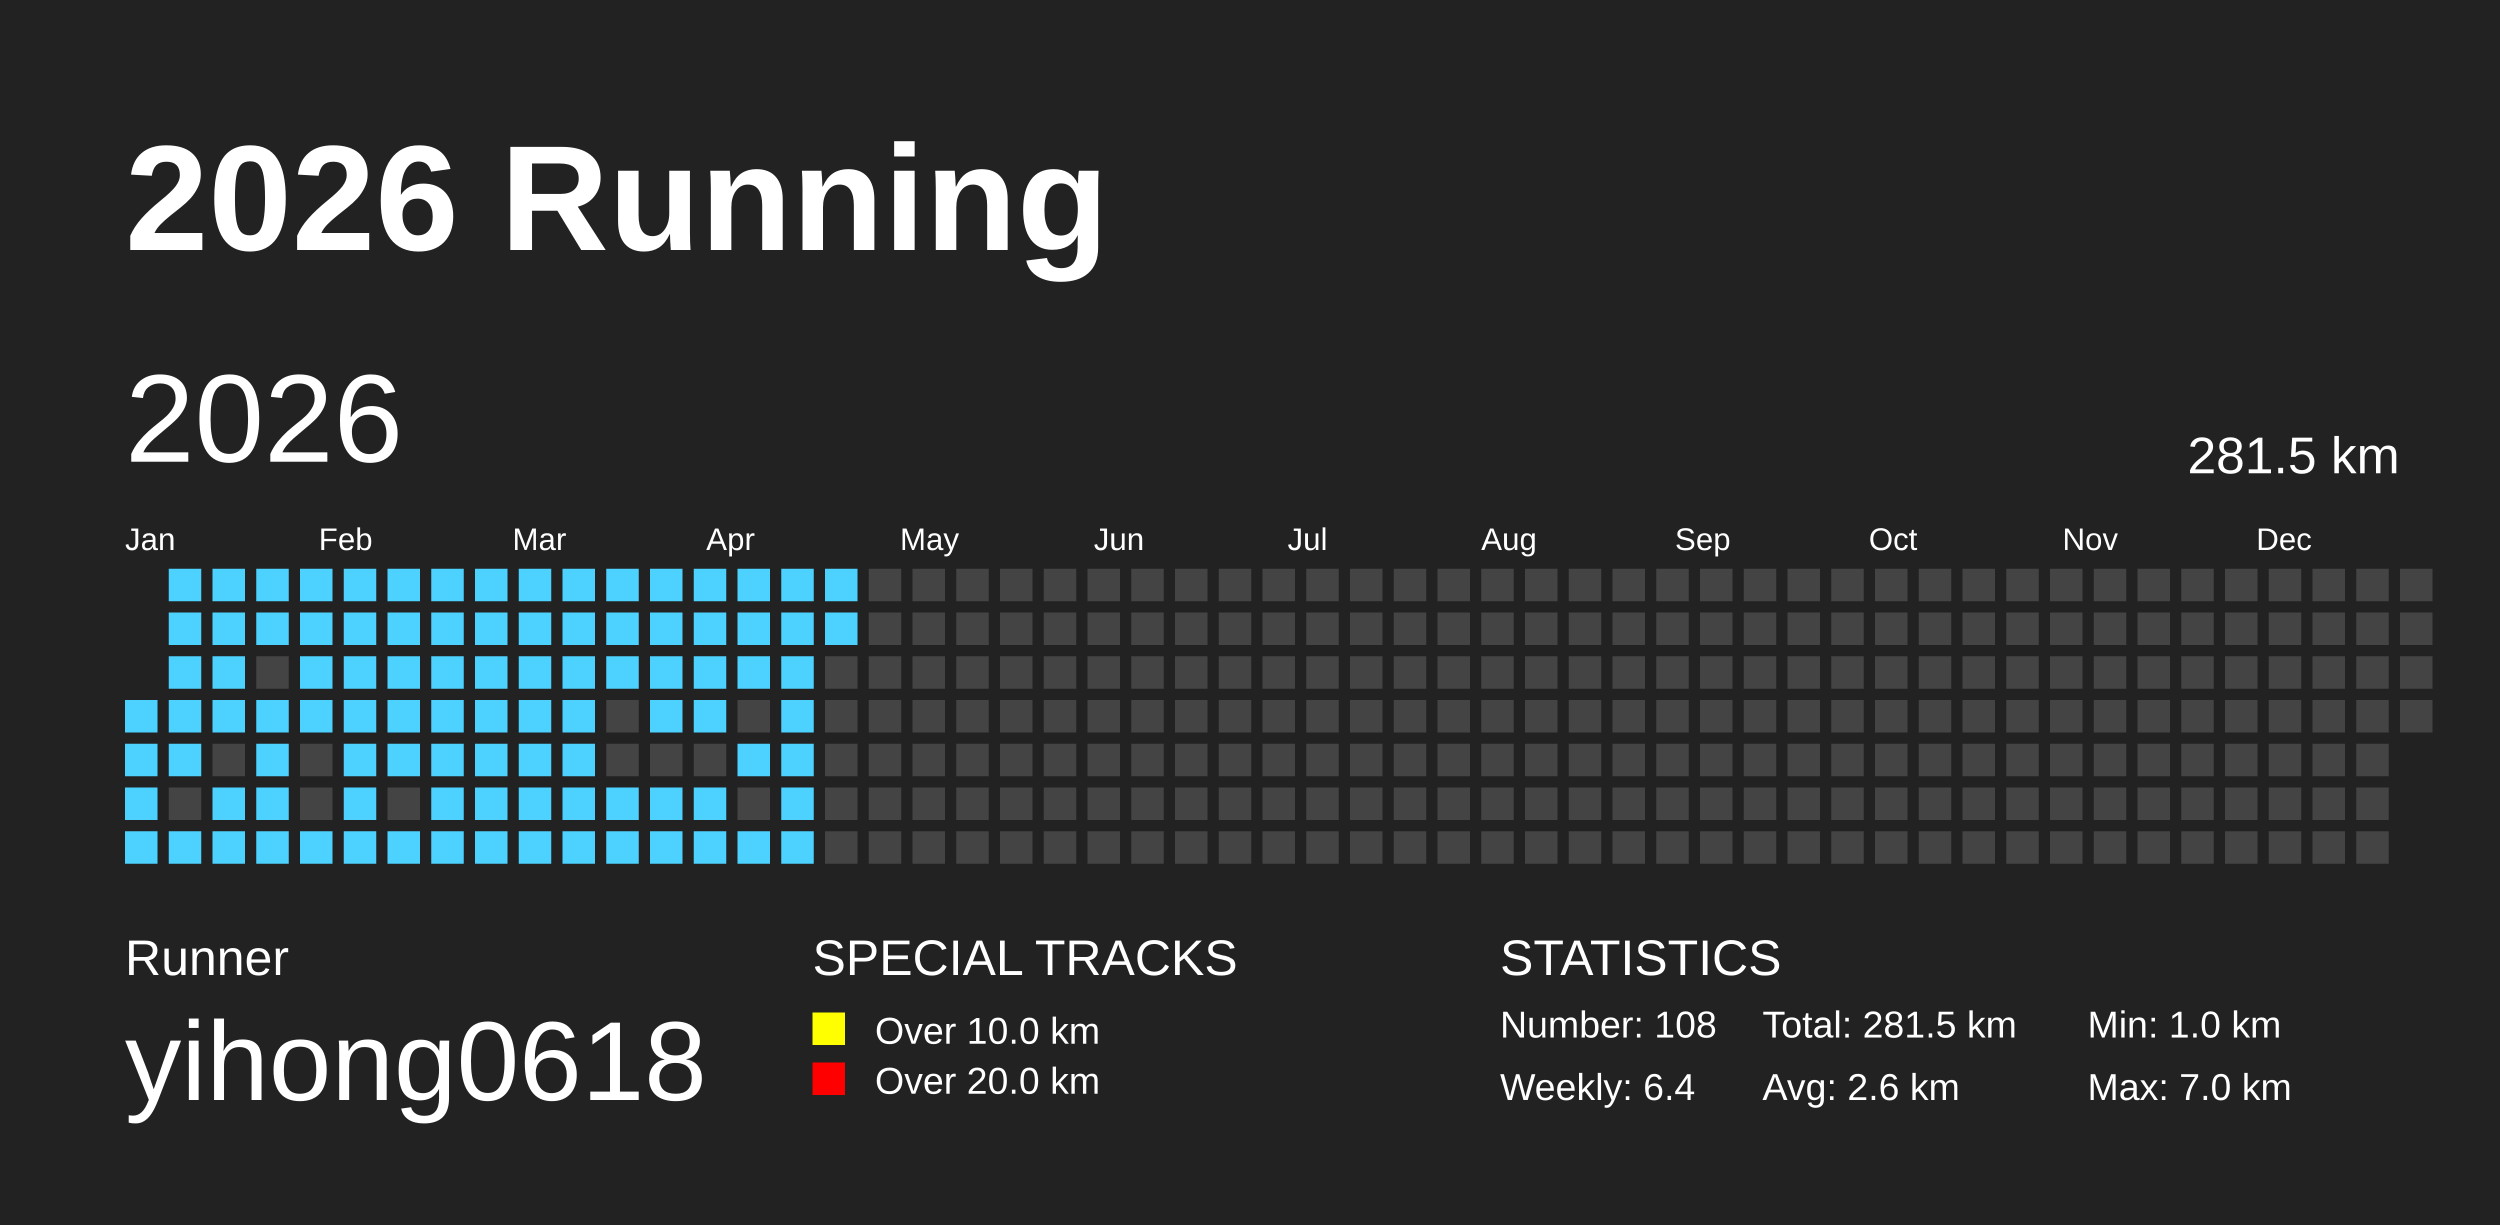
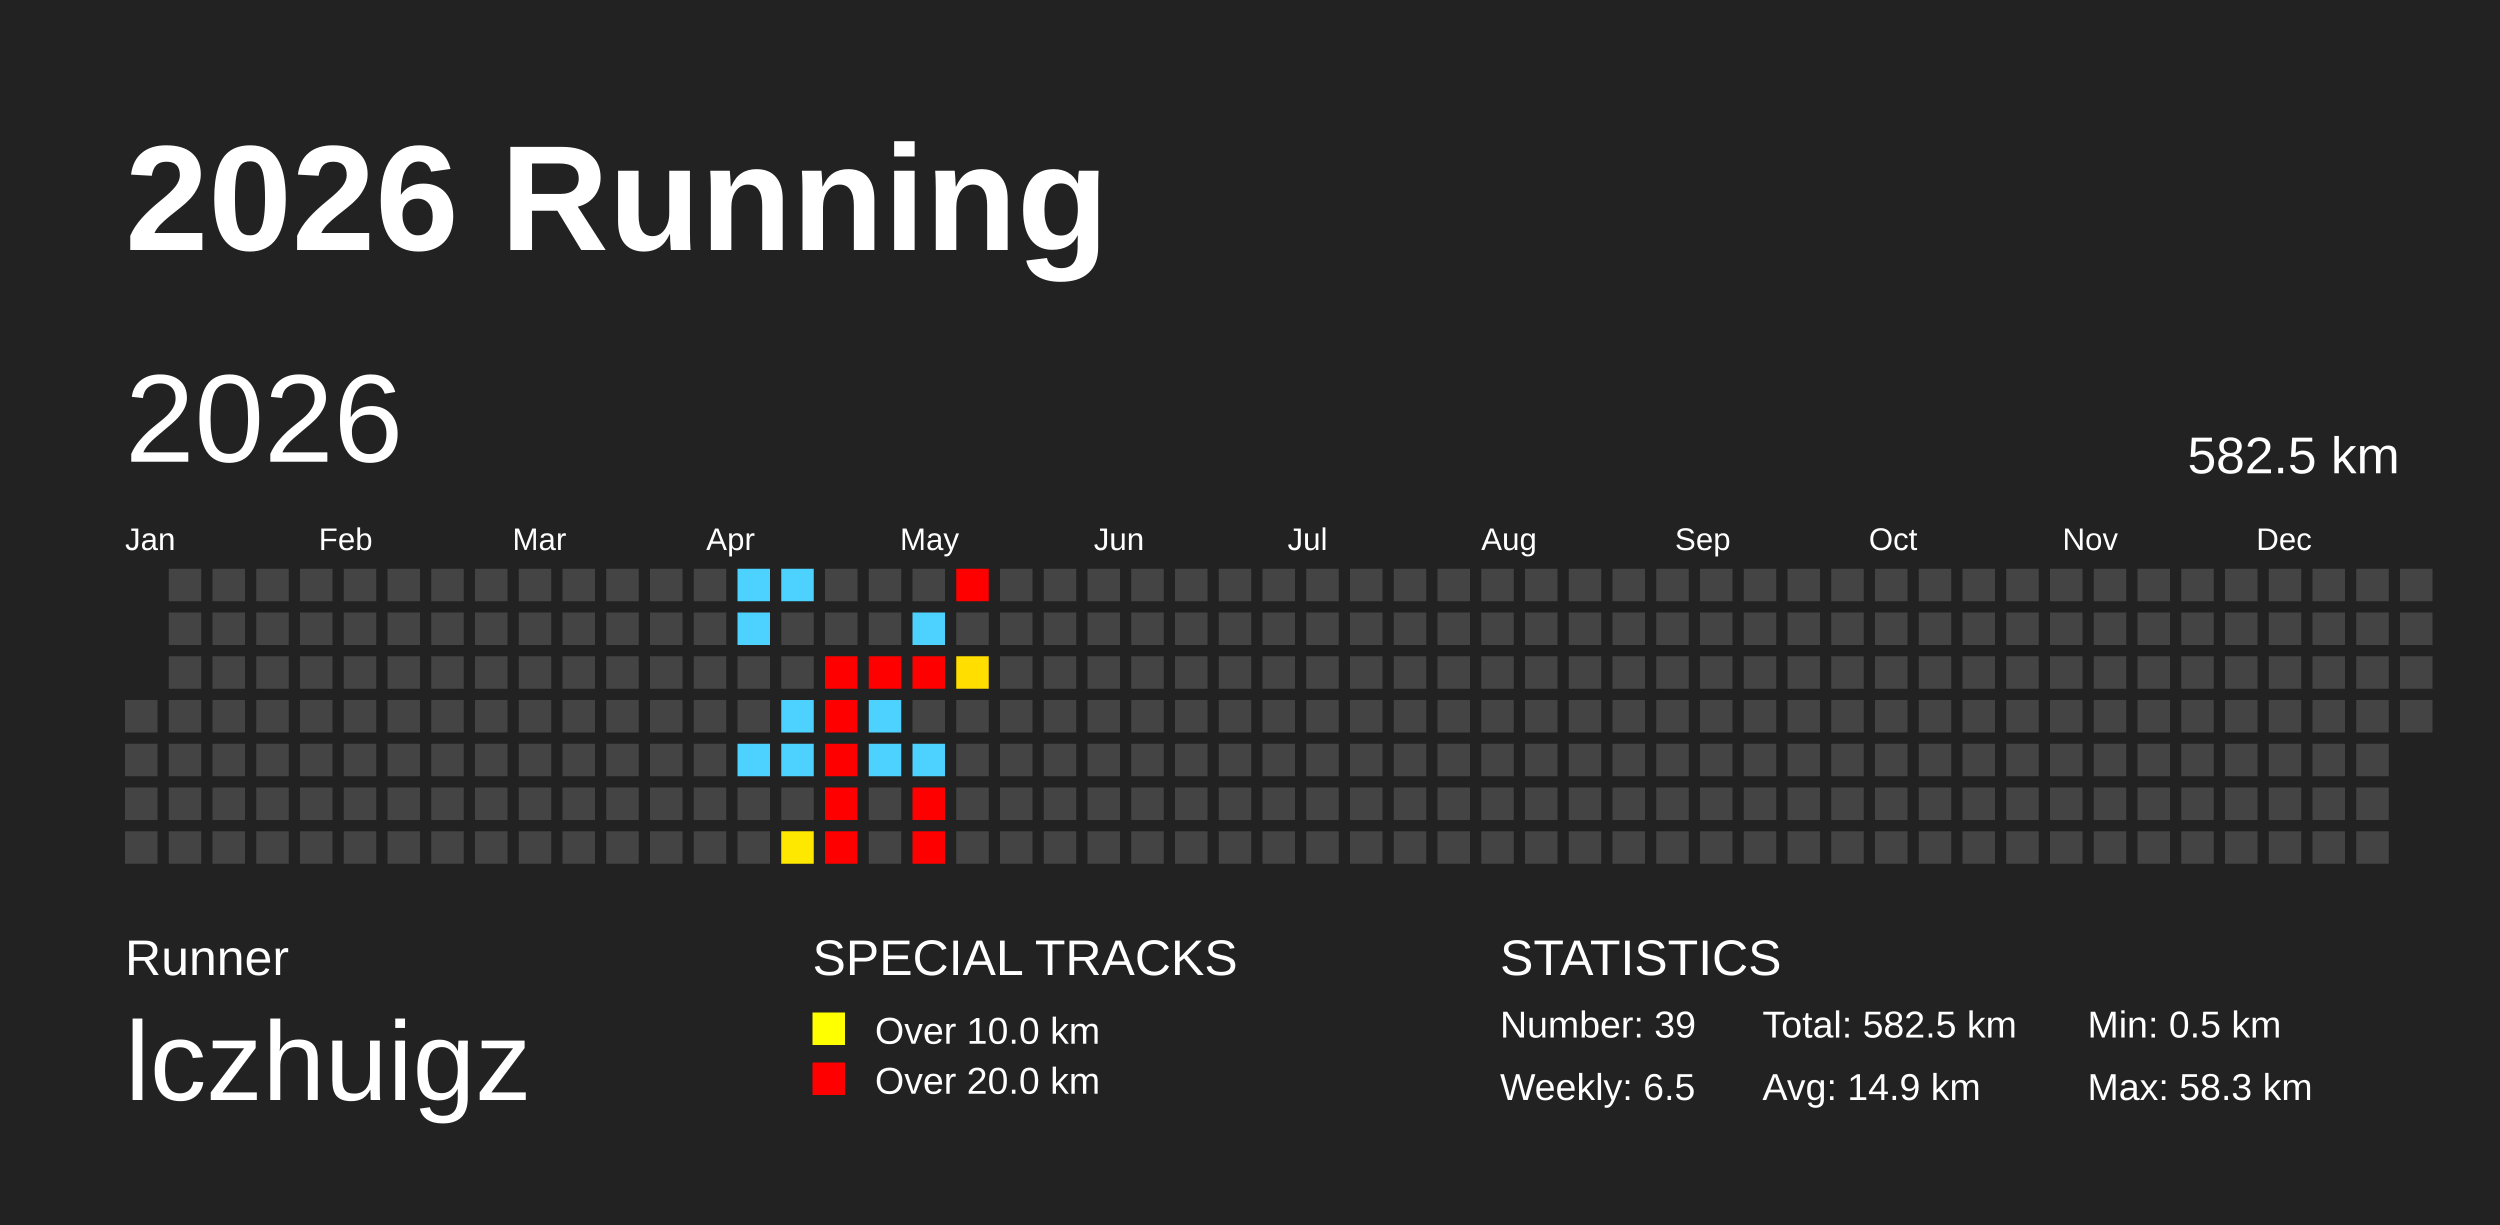
<svg xmlns="http://www.w3.org/2000/svg" baseProfile="full" height="98mm" version="1.1" viewBox="0,0,200,98" width="200mm">
-   <defs />
+   <defs>
+     <pattern height="2" id="indoor-stripe" patternUnits="userSpaceOnUse" width="2">
+       <line stroke="white" stroke-opacity="0.45" stroke-width="0.5" x1="0" x2="2" y1="2" y2="0" />
+     </pattern>
+   </defs>
  <rect fill="#222222" height="98" width="200" x="0" y="0" />
  <text fill="#FFFFFF" style="font-size:12px; font-family:Arial; font-weight:bold;" x="10" y="20">2026 Running</text>
  <text fill="#FFFFFF" style="font-size:4px; font-family:Arial" x="10" y="78">Runner</text>
-   <text fill="#FFFFFF" style="font-size:9px; font-family:Arial" x="10" y="88">yihong0618</text>
+   <text fill="#FFFFFF" style="font-size:9px; font-family:Arial" x="10" y="88">lczhuigz</text>
  <text fill="#FFFFFF" style="font-size:4px; font-family:Arial" x="65" y="78">SPECIAL TRACKS</text>
  <rect fill="yellow" height="2.6" width="2.6" x="65" y="81" />
  <text fill="#FFFFFF" style="font-size:3px; font-family:Arial" x="70" y="83.5">Over 10.0 km</text>
  <rect fill="red" height="2.6" width="2.6" x="65" y="85" />
  <text fill="#FFFFFF" style="font-size:3px; font-family:Arial" x="70" y="87.5">Over 20.0 km</text>
  <text fill="#FFFFFF" style="font-size:4px; font-family:Arial" x="120" y="78">STATISTICS</text>
-   <text fill="#FFFFFF" style="font-size:3px; font-family:Arial" x="120" y="83">Number: 108</text>
-   <text fill="#FFFFFF" style="font-size:3px; font-family:Arial" x="120" y="88">Weekly: 6.4</text>
-   <text fill="#FFFFFF" style="font-size:3px; font-family:Arial" x="141" y="83">Total: 281.5 km</text>
-   <text fill="#FFFFFF" style="font-size:3px; font-family:Arial" x="141" y="88">Avg: 2.6 km</text>
-   <text fill="#FFFFFF" style="font-size:3px; font-family:Arial" x="167" y="83">Min: 1.0 km</text>
-   <text fill="#FFFFFF" style="font-size:3px; font-family:Arial" x="167" y="88">Max: 7.0 km</text>
+   <text fill="#FFFFFF" style="font-size:3px; font-family:Arial" x="120" y="83">Number: 39</text>
+   <text fill="#FFFFFF" style="font-size:3px; font-family:Arial" x="120" y="88">Weekly: 6.5</text>
+   <text fill="#FFFFFF" style="font-size:3px; font-family:Arial" x="141" y="83">Total: 582.5 km</text>
+   <text fill="#FFFFFF" style="font-size:3px; font-family:Arial" x="141" y="88">Avg: 14.9 km</text>
+   <text fill="#FFFFFF" style="font-size:3px; font-family:Arial" x="167" y="83">Min: 0.5 km</text>
+   <text fill="#FFFFFF" style="font-size:3px; font-family:Arial" x="167" y="88">Max: 58.3 km</text>
  <text dominant-baseline="hanging" fill="#FFFFFF" style="font-size:10.0px; font-family:Arial;" x="10" y="30">2026</text>
-   <text dominant-baseline="hanging" fill="#FFFFFF" style="font-size:4.125px; font-family:Arial;" x="175" y="35">281.5 km</text>
+   <text dominant-baseline="hanging" fill="#FFFFFF" style="font-size:4.125px; font-family:Arial;" x="175" y="35">582.5 km</text>
  <text fill="#FFFFFF" style="font-size:2.5px; font-family:Arial" x="10.0" y="44">Jan</text>
  <text fill="#FFFFFF" style="font-size:2.5px; font-family:Arial" x="25.5" y="44">Feb</text>
  <text fill="#FFFFFF" style="font-size:2.5px; font-family:Arial" x="41.0" y="44">Mar</text>
  <text fill="#FFFFFF" style="font-size:2.5px; font-family:Arial" x="56.5" y="44">Apr</text>
  <text fill="#FFFFFF" style="font-size:2.5px; font-family:Arial" x="72.0" y="44">May</text>
  <text fill="#FFFFFF" style="font-size:2.5px; font-family:Arial" x="87.5" y="44">Jun</text>
  <text fill="#FFFFFF" style="font-size:2.5px; font-family:Arial" x="103.0" y="44">Jul</text>
  <text fill="#FFFFFF" style="font-size:2.5px; font-family:Arial" x="118.5" y="44">Aug</text>
  <text fill="#FFFFFF" style="font-size:2.5px; font-family:Arial" x="134.0" y="44">Sep</text>
  <text fill="#FFFFFF" style="font-size:2.5px; font-family:Arial" x="149.5" y="44">Oct</text>
  <text fill="#FFFFFF" style="font-size:2.5px; font-family:Arial" x="165.0" y="44">Nov</text>
  <text fill="#FFFFFF" style="font-size:2.5px; font-family:Arial" x="180.5" y="44">Dec</text>
-   <rect fill="#4DD2FF" height="2.6" width="2.6" x="10.0" y="56.0" />
-   <rect fill="#4DD2FF" height="2.6" width="2.6" x="10.0" y="59.5" />
-   <rect fill="#4DD2FF" height="2.6" width="2.6" x="10.0" y="63.0" />
-   <rect fill="#4DD2FF" height="2.6" width="2.6" x="10.0" y="66.5" />
-   <rect fill="#4DD2FF" height="2.6" width="2.6" x="13.5" y="45.5" />
-   <rect fill="#4DD2FF" height="2.6" width="2.6" x="13.5" y="49.0" />
-   <rect fill="#4DD2FF" height="2.6" width="2.6" x="13.5" y="52.5" />
-   <rect fill="#4DD2FF" height="2.6" width="2.6" x="13.5" y="56.0" />
-   <rect fill="#4DD2FF" height="2.6" width="2.6" x="13.5" y="59.5" />
+   <rect fill="#444444" height="2.6" width="2.6" x="10.0" y="56.0" />
+   <rect fill="#444444" height="2.6" width="2.6" x="10.0" y="59.5" />
+   <rect fill="#444444" height="2.6" width="2.6" x="10.0" y="63.0" />
+   <rect fill="#444444" height="2.6" width="2.6" x="10.0" y="66.5" />
+   <rect fill="#444444" height="2.6" width="2.6" x="13.5" y="45.5" />
+   <rect fill="#444444" height="2.6" width="2.6" x="13.5" y="49.0" />
+   <rect fill="#444444" height="2.6" width="2.6" x="13.5" y="52.5" />
+   <rect fill="#444444" height="2.6" width="2.6" x="13.5" y="56.0" />
+   <rect fill="#444444" height="2.6" width="2.6" x="13.5" y="59.5" />
  <rect fill="#444444" height="2.6" width="2.6" x="13.5" y="63.0" />
-   <rect fill="#4DD2FF" height="2.6" width="2.6" x="13.5" y="66.5" />
-   <rect fill="#4DD2FF" height="2.6" width="2.6" x="17.0" y="45.5" />
-   <rect fill="#4DD2FF" height="2.6" width="2.6" x="17.0" y="49.0" />
-   <rect fill="#4DD2FF" height="2.6" width="2.6" x="17.0" y="52.5" />
-   <rect fill="#4DD2FF" height="2.6" width="2.6" x="17.0" y="56.0" />
+   <rect fill="#444444" height="2.6" width="2.6" x="13.5" y="66.5" />
+   <rect fill="#444444" height="2.6" width="2.6" x="17.0" y="45.5" />
+   <rect fill="#444444" height="2.6" width="2.6" x="17.0" y="49.0" />
+   <rect fill="#444444" height="2.6" width="2.6" x="17.0" y="52.5" />
+   <rect fill="#444444" height="2.6" width="2.6" x="17.0" y="56.0" />
  <rect fill="#444444" height="2.6" width="2.6" x="17.0" y="59.5" />
-   <rect fill="#4DD2FF" height="2.6" width="2.6" x="17.0" y="63.0" />
-   <rect fill="#4DD2FF" height="2.6" width="2.6" x="17.0" y="66.5" />
-   <rect fill="#4DD2FF" height="2.6" width="2.6" x="20.5" y="45.5" />
-   <rect fill="#4DD2FF" height="2.6" width="2.6" x="20.5" y="49.0" />
+   <rect fill="#444444" height="2.6" width="2.6" x="17.0" y="63.0" />
+   <rect fill="#444444" height="2.6" width="2.6" x="17.0" y="66.5" />
+   <rect fill="#444444" height="2.6" width="2.6" x="20.5" y="45.5" />
+   <rect fill="#444444" height="2.6" width="2.6" x="20.5" y="49.0" />
  <rect fill="#444444" height="2.6" width="2.6" x="20.5" y="52.5" />
-   <rect fill="#4DD2FF" height="2.6" width="2.6" x="20.5" y="56.0" />
-   <rect fill="#4DD2FF" height="2.6" width="2.6" x="20.5" y="59.5" />
-   <rect fill="#4DD2FF" height="2.6" width="2.6" x="20.5" y="63.0" />
-   <rect fill="#4DD2FF" height="2.6" width="2.6" x="20.5" y="66.5" />
-   <rect fill="#4DD2FF" height="2.6" width="2.6" x="24.0" y="45.5" />
-   <rect fill="#4DD2FF" height="2.6" width="2.6" x="24.0" y="49.0" />
-   <rect fill="#4DD2FF" height="2.6" width="2.6" x="24.0" y="52.5" />
-   <rect fill="#4DD2FF" height="2.6" width="2.6" x="24.0" y="56.0" />
+   <rect fill="#444444" height="2.6" width="2.6" x="20.5" y="56.0" />
+   <rect fill="#444444" height="2.6" width="2.6" x="20.5" y="59.5" />
+   <rect fill="#444444" height="2.6" width="2.6" x="20.5" y="63.0" />
+   <rect fill="#444444" height="2.6" width="2.6" x="20.5" y="66.5" />
+   <rect fill="#444444" height="2.6" width="2.6" x="24.0" y="45.5" />
+   <rect fill="#444444" height="2.6" width="2.6" x="24.0" y="49.0" />
+   <rect fill="#444444" height="2.6" width="2.6" x="24.0" y="52.5" />
+   <rect fill="#444444" height="2.6" width="2.6" x="24.0" y="56.0" />
  <rect fill="#444444" height="2.6" width="2.6" x="24.0" y="59.5" />
  <rect fill="#444444" height="2.6" width="2.6" x="24.0" y="63.0" />
-   <rect fill="#4DD2FF" height="2.6" width="2.6" x="24.0" y="66.5" />
-   <rect fill="#4DD2FF" height="2.6" width="2.6" x="27.5" y="45.5" />
-   <rect fill="#4DD2FF" height="2.6" width="2.6" x="27.5" y="49.0" />
-   <rect fill="#4DD2FF" height="2.6" width="2.6" x="27.5" y="52.5" />
-   <rect fill="#4DD2FF" height="2.6" width="2.6" x="27.5" y="56.0" />
-   <rect fill="#4DD2FF" height="2.6" width="2.6" x="27.5" y="59.5" />
-   <rect fill="#4DD2FF" height="2.6" width="2.6" x="27.5" y="63.0" />
-   <rect fill="#4DD2FF" height="2.6" width="2.6" x="27.5" y="66.5" />
-   <rect fill="#4DD2FF" height="2.6" width="2.6" x="31.0" y="45.5" />
-   <rect fill="#4DD2FF" height="2.6" width="2.6" x="31.0" y="49.0" />
-   <rect fill="#4DD2FF" height="2.6" width="2.6" x="31.0" y="52.5" />
-   <rect fill="#4DD2FF" height="2.6" width="2.6" x="31.0" y="56.0" />
-   <rect fill="#4DD2FF" height="2.6" width="2.6" x="31.0" y="59.5" />
+   <rect fill="#444444" height="2.6" width="2.6" x="24.0" y="66.5" />
+   <rect fill="#444444" height="2.6" width="2.6" x="27.5" y="45.5" />
+   <rect fill="#444444" height="2.6" width="2.6" x="27.5" y="49.0" />
+   <rect fill="#444444" height="2.6" width="2.6" x="27.5" y="52.5" />
+   <rect fill="#444444" height="2.6" width="2.6" x="27.5" y="56.0" />
+   <rect fill="#444444" height="2.6" width="2.6" x="27.5" y="59.5" />
+   <rect fill="#444444" height="2.6" width="2.6" x="27.5" y="63.0" />
+   <rect fill="#444444" height="2.6" width="2.6" x="27.5" y="66.5" />
+   <rect fill="#444444" height="2.6" width="2.6" x="31.0" y="45.5" />
+   <rect fill="#444444" height="2.6" width="2.6" x="31.0" y="49.0" />
+   <rect fill="#444444" height="2.6" width="2.6" x="31.0" y="52.5" />
+   <rect fill="#444444" height="2.6" width="2.6" x="31.0" y="56.0" />
+   <rect fill="#444444" height="2.6" width="2.6" x="31.0" y="59.5" />
  <rect fill="#444444" height="2.6" width="2.6" x="31.0" y="63.0" />
-   <rect fill="#4DD2FF" height="2.6" width="2.6" x="31.0" y="66.5" />
-   <rect fill="#4DD2FF" height="2.6" width="2.6" x="34.5" y="45.5" />
-   <rect fill="#4DD2FF" height="2.6" width="2.6" x="34.5" y="49.0" />
-   <rect fill="#4DD2FF" height="2.6" width="2.6" x="34.5" y="52.5" />
-   <rect fill="#4DD2FF" height="2.6" width="2.6" x="34.5" y="56.0" />
-   <rect fill="#4DD2FF" height="2.6" width="2.6" x="34.5" y="59.5" />
-   <rect fill="#4DD2FF" height="2.6" width="2.6" x="34.5" y="63.0" />
-   <rect fill="#4DD2FF" height="2.6" width="2.6" x="34.5" y="66.5" />
-   <rect fill="#4DD2FF" height="2.6" width="2.6" x="38.0" y="45.5" />
-   <rect fill="#4DD2FF" height="2.6" width="2.6" x="38.0" y="49.0" />
-   <rect fill="#4DD2FF" height="2.6" width="2.6" x="38.0" y="52.5" />
-   <rect fill="#4DD2FF" height="2.6" width="2.6" x="38.0" y="56.0" />
-   <rect fill="#4DD2FF" height="2.6" width="2.6" x="38.0" y="59.5" />
-   <rect fill="#4DD2FF" height="2.6" width="2.6" x="38.0" y="63.0" />
-   <rect fill="#4DD2FF" height="2.6" width="2.6" x="38.0" y="66.5" />
-   <rect fill="#4DD2FF" height="2.6" width="2.6" x="41.5" y="45.5" />
-   <rect fill="#4DD2FF" height="2.6" width="2.6" x="41.5" y="49.0" />
-   <rect fill="#4DD2FF" height="2.6" width="2.6" x="41.5" y="52.5" />
-   <rect fill="#4DD2FF" height="2.6" width="2.6" x="41.5" y="56.0" />
-   <rect fill="#4DD2FF" height="2.6" width="2.6" x="41.5" y="59.5" />
-   <rect fill="#4DD2FF" height="2.6" width="2.6" x="41.5" y="63.0" />
-   <rect fill="#4DD2FF" height="2.6" width="2.6" x="41.5" y="66.5" />
-   <rect fill="#4DD2FF" height="2.6" width="2.6" x="45.0" y="45.5" />
-   <rect fill="#4DD2FF" height="2.6" width="2.6" x="45.0" y="49.0" />
-   <rect fill="#4DD2FF" height="2.6" width="2.6" x="45.0" y="52.5" />
-   <rect fill="#4DD2FF" height="2.6" width="2.6" x="45.0" y="56.0" />
-   <rect fill="#4DD2FF" height="2.6" width="2.6" x="45.0" y="59.5" />
-   <rect fill="#4DD2FF" height="2.6" width="2.6" x="45.0" y="63.0" />
-   <rect fill="#4DD2FF" height="2.6" width="2.6" x="45.0" y="66.5" />
-   <rect fill="#4DD2FF" height="2.6" width="2.6" x="48.5" y="45.5" />
-   <rect fill="#4DD2FF" height="2.6" width="2.6" x="48.5" y="49.0" />
-   <rect fill="#4DD2FF" height="2.6" width="2.6" x="48.5" y="52.5" />
+   <rect fill="#444444" height="2.6" width="2.6" x="31.0" y="66.5" />
+   <rect fill="#444444" height="2.6" width="2.6" x="34.5" y="45.5" />
+   <rect fill="#444444" height="2.6" width="2.6" x="34.5" y="49.0" />
+   <rect fill="#444444" height="2.6" width="2.6" x="34.5" y="52.5" />
+   <rect fill="#444444" height="2.6" width="2.6" x="34.5" y="56.0" />
+   <rect fill="#444444" height="2.6" width="2.6" x="34.5" y="59.5" />
+   <rect fill="#444444" height="2.6" width="2.6" x="34.5" y="63.0" />
+   <rect fill="#444444" height="2.6" width="2.6" x="34.5" y="66.5" />
+   <rect fill="#444444" height="2.6" width="2.6" x="38.0" y="45.5" />
+   <rect fill="#444444" height="2.6" width="2.6" x="38.0" y="49.0" />
+   <rect fill="#444444" height="2.6" width="2.6" x="38.0" y="52.5" />
+   <rect fill="#444444" height="2.6" width="2.6" x="38.0" y="56.0" />
+   <rect fill="#444444" height="2.6" width="2.6" x="38.0" y="59.5" />
+   <rect fill="#444444" height="2.6" width="2.6" x="38.0" y="63.0" />
+   <rect fill="#444444" height="2.6" width="2.6" x="38.0" y="66.5" />
+   <rect fill="#444444" height="2.6" width="2.6" x="41.5" y="45.5" />
+   <rect fill="#444444" height="2.6" width="2.6" x="41.5" y="49.0" />
+   <rect fill="#444444" height="2.6" width="2.6" x="41.5" y="52.5" />
+   <rect fill="#444444" height="2.6" width="2.6" x="41.5" y="56.0" />
+   <rect fill="#444444" height="2.6" width="2.6" x="41.5" y="59.5" />
+   <rect fill="#444444" height="2.6" width="2.6" x="41.5" y="63.0" />
+   <rect fill="#444444" height="2.6" width="2.6" x="41.5" y="66.5" />
+   <rect fill="#444444" height="2.6" width="2.6" x="45.0" y="45.5" />
+   <rect fill="#444444" height="2.6" width="2.6" x="45.0" y="49.0" />
+   <rect fill="#444444" height="2.6" width="2.6" x="45.0" y="52.5" />
+   <rect fill="#444444" height="2.6" width="2.6" x="45.0" y="56.0" />
+   <rect fill="#444444" height="2.6" width="2.6" x="45.0" y="59.5" />
+   <rect fill="#444444" height="2.6" width="2.6" x="45.0" y="63.0" />
+   <rect fill="#444444" height="2.6" width="2.6" x="45.0" y="66.5" />
+   <rect fill="#444444" height="2.6" width="2.6" x="48.5" y="45.5" />
+   <rect fill="#444444" height="2.6" width="2.6" x="48.5" y="49.0" />
+   <rect fill="#444444" height="2.6" width="2.6" x="48.5" y="52.5" />
  <rect fill="#444444" height="2.6" width="2.6" x="48.5" y="56.0" />
  <rect fill="#444444" height="2.6" width="2.6" x="48.5" y="59.5" />
-   <rect fill="#4DD2FF" height="2.6" width="2.6" x="48.5" y="63.0" />
-   <rect fill="#4DD2FF" height="2.6" width="2.6" x="48.5" y="66.5" />
-   <rect fill="#4DD2FF" height="2.6" width="2.6" x="52.0" y="45.5" />
-   <rect fill="#4DD2FF" height="2.6" width="2.6" x="52.0" y="49.0" />
-   <rect fill="#4DD2FF" height="2.6" width="2.6" x="52.0" y="52.5" />
-   <rect fill="#4DD2FF" height="2.6" width="2.6" x="52.0" y="56.0" />
+   <rect fill="#444444" height="2.6" width="2.6" x="48.5" y="63.0" />
+   <rect fill="#444444" height="2.6" width="2.6" x="48.5" y="66.5" />
+   <rect fill="#444444" height="2.6" width="2.6" x="52.0" y="45.5" />
+   <rect fill="#444444" height="2.6" width="2.6" x="52.0" y="49.0" />
+   <rect fill="#444444" height="2.6" width="2.6" x="52.0" y="52.5" />
+   <rect fill="#444444" height="2.6" width="2.6" x="52.0" y="56.0" />
  <rect fill="#444444" height="2.6" width="2.6" x="52.0" y="59.5" />
-   <rect fill="#4DD2FF" height="2.6" width="2.6" x="52.0" y="63.0" />
-   <rect fill="#4DD2FF" height="2.6" width="2.6" x="52.0" y="66.5" />
-   <rect fill="#4DD2FF" height="2.6" width="2.6" x="55.5" y="45.5" />
-   <rect fill="#4DD2FF" height="2.6" width="2.6" x="55.5" y="49.0" />
-   <rect fill="#4DD2FF" height="2.6" width="2.6" x="55.5" y="52.5" />
-   <rect fill="#4DD2FF" height="2.6" width="2.6" x="55.5" y="56.0" />
+   <rect fill="#444444" height="2.6" width="2.6" x="52.0" y="63.0" />
+   <rect fill="#444444" height="2.6" width="2.6" x="52.0" y="66.5" />
+   <rect fill="#444444" height="2.6" width="2.6" x="55.5" y="45.5" />
+   <rect fill="#444444" height="2.6" width="2.6" x="55.5" y="49.0" />
+   <rect fill="#444444" height="2.6" width="2.6" x="55.5" y="52.5" />
+   <rect fill="#444444" height="2.6" width="2.6" x="55.5" y="56.0" />
  <rect fill="#444444" height="2.6" width="2.6" x="55.5" y="59.5" />
-   <rect fill="#4DD2FF" height="2.6" width="2.6" x="55.5" y="63.0" />
-   <rect fill="#4DD2FF" height="2.6" width="2.6" x="55.5" y="66.5" />
-   <rect fill="#4DD2FF" height="2.6" width="2.6" x="59.0" y="45.5" />
-   <rect fill="#4DD2FF" height="2.6" width="2.6" x="59.0" y="49.0" />
-   <rect fill="#4DD2FF" height="2.6" width="2.6" x="59.0" y="52.5" />
+   <rect fill="#444444" height="2.6" width="2.6" x="55.5" y="63.0" />
+   <rect fill="#444444" height="2.6" width="2.6" x="55.5" y="66.5" />
+   <rect fill="#4dd2ff" height="2.6" width="2.6" x="59.0" y="45.5" />
+   <rect fill="#4dd2ff" height="2.6" width="2.6" x="59.0" y="49.0" />
+   <rect fill="#444444" height="2.6" width="2.6" x="59.0" y="52.5" />
  <rect fill="#444444" height="2.6" width="2.6" x="59.0" y="56.0" />
-   <rect fill="#4DD2FF" height="2.6" width="2.6" x="59.0" y="59.5" />
+   <rect fill="#4dd2ff" height="2.6" width="2.6" x="59.0" y="59.5" />
  <rect fill="#444444" height="2.6" width="2.6" x="59.0" y="63.0" />
-   <rect fill="#4DD2FF" height="2.6" width="2.6" x="59.0" y="66.5" />
-   <rect fill="#4DD2FF" height="2.6" width="2.6" x="62.5" y="45.5" />
-   <rect fill="#4DD2FF" height="2.6" width="2.6" x="62.5" y="49.0" />
-   <rect fill="#4DD2FF" height="2.6" width="2.6" x="62.5" y="52.5" />
-   <rect fill="#4DD2FF" height="2.6" width="2.6" x="62.5" y="56.0" />
-   <rect fill="#4DD2FF" height="2.6" width="2.6" x="62.5" y="59.5" />
-   <rect fill="#4DD2FF" height="2.6" width="2.6" x="62.5" y="63.0" />
-   <rect fill="#4DD2FF" height="2.6" width="2.6" x="62.5" y="66.5" />
-   <rect fill="#4DD2FF" height="2.6" width="2.6" x="66.0" y="45.5" />
-   <rect fill="#4DD2FF" height="2.6" width="2.6" x="66.0" y="49.0" />
-   <rect fill="#444444" height="2.6" width="2.6" x="66.0" y="52.5" />
-   <rect fill="#444444" height="2.6" width="2.6" x="66.0" y="56.0" />
-   <rect fill="#444444" height="2.6" width="2.6" x="66.0" y="59.5" />
-   <rect fill="#444444" height="2.6" width="2.6" x="66.0" y="63.0" />
-   <rect fill="#444444" height="2.6" width="2.6" x="66.0" y="66.5" />
+   <rect fill="#444444" height="2.6" width="2.6" x="59.0" y="66.5" />
+   <rect fill="#4dd2ff" height="2.6" width="2.6" x="62.5" y="45.5" />
+   <rect fill="#444444" height="2.6" width="2.6" x="62.5" y="49.0" />
+   <rect fill="#444444" height="2.6" width="2.6" x="62.5" y="52.5" />
+   <rect fill="#4dd2ff" height="2.6" width="2.6" x="62.5" y="56.0" />
+   <rect fill="#4dd2ff" height="2.6" width="2.6" x="62.5" y="59.5" />
+   <rect fill="#444444" height="2.6" width="2.6" x="62.5" y="63.0" />
+   <rect fill="#ffe800" height="2.6" width="2.6" x="62.5" y="66.5" />
+   <rect fill="#444444" height="2.6" width="2.6" x="66.0" y="45.5" />
+   <rect fill="#444444" height="2.6" width="2.6" x="66.0" y="49.0" />
+   <rect fill="red" height="2.6" width="2.6" x="66.0" y="52.5" />
+   <rect fill="red" height="2.6" width="2.6" x="66.0" y="56.0" />
+   <rect fill="red" height="2.6" width="2.6" x="66.0" y="59.5" />
+   <rect fill="red" height="2.6" width="2.6" x="66.0" y="63.0" />
+   <rect fill="red" height="2.6" width="2.6" x="66.0" y="66.5" />
  <rect fill="#444444" height="2.6" width="2.6" x="69.5" y="45.5" />
  <rect fill="#444444" height="2.6" width="2.6" x="69.5" y="49.0" />
-   <rect fill="#444444" height="2.6" width="2.6" x="69.5" y="52.5" />
-   <rect fill="#444444" height="2.6" width="2.6" x="69.5" y="56.0" />
-   <rect fill="#444444" height="2.6" width="2.6" x="69.5" y="59.5" />
+   <rect fill="red" height="2.6" width="2.6" x="69.5" y="52.5" />
+   <rect fill="#4dd2ff" height="2.6" width="2.6" x="69.5" y="56.0" />
+   <rect fill="#4dd2ff" height="2.6" width="2.6" x="69.5" y="59.5" />
  <rect fill="#444444" height="2.6" width="2.6" x="69.5" y="63.0" />
  <rect fill="#444444" height="2.6" width="2.6" x="69.5" y="66.5" />
  <rect fill="#444444" height="2.6" width="2.6" x="73.0" y="45.5" />
-   <rect fill="#444444" height="2.6" width="2.6" x="73.0" y="49.0" />
-   <rect fill="#444444" height="2.6" width="2.6" x="73.0" y="52.5" />
+   <rect fill="#4dd2ff" height="2.6" width="2.6" x="73.0" y="49.0" />
+   <rect fill="red" height="2.6" width="2.6" x="73.0" y="52.5" />
  <rect fill="#444444" height="2.6" width="2.6" x="73.0" y="56.0" />
-   <rect fill="#444444" height="2.6" width="2.6" x="73.0" y="59.5" />
-   <rect fill="#444444" height="2.6" width="2.6" x="73.0" y="63.0" />
-   <rect fill="#444444" height="2.6" width="2.6" x="73.0" y="66.5" />
-   <rect fill="#444444" height="2.6" width="2.6" x="76.5" y="45.5" />
+   <rect fill="#4dd2ff" height="2.6" width="2.6" x="73.0" y="59.5" />
+   <rect fill="red" height="2.6" width="2.6" x="73.0" y="63.0" />
+   <rect fill="red" height="2.6" width="2.6" x="73.0" y="66.5" />
+   <rect fill="red" height="2.6" width="2.6" x="76.5" y="45.5" />
  <rect fill="#444444" height="2.6" width="2.6" x="76.5" y="49.0" />
-   <rect fill="#444444" height="2.6" width="2.6" x="76.5" y="52.5" />
+   <rect fill="#ffde00" height="2.6" width="2.6" x="76.5" y="52.5" />
  <rect fill="#444444" height="2.6" width="2.6" x="76.5" y="56.0" />
  <rect fill="#444444" height="2.6" width="2.6" x="76.5" y="59.5" />
  <rect fill="#444444" height="2.6" width="2.6" x="76.5" y="63.0" />
  <rect fill="#444444" height="2.6" width="2.6" x="76.5" y="66.5" />
  <rect fill="#444444" height="2.6" width="2.6" x="80.0" y="45.5" />
  <rect fill="#444444" height="2.6" width="2.6" x="80.0" y="49.0" />
  <rect fill="#444444" height="2.6" width="2.6" x="80.0" y="52.5" />
  <rect fill="#444444" height="2.6" width="2.6" x="80.0" y="56.0" />
  <rect fill="#444444" height="2.6" width="2.6" x="80.0" y="59.5" />
  <rect fill="#444444" height="2.6" width="2.6" x="80.0" y="63.0" />
  <rect fill="#444444" height="2.6" width="2.6" x="80.0" y="66.5" />
  <rect fill="#444444" height="2.6" width="2.6" x="83.5" y="45.5" />
  <rect fill="#444444" height="2.6" width="2.6" x="83.5" y="49.0" />
  <rect fill="#444444" height="2.6" width="2.6" x="83.5" y="52.5" />
  <rect fill="#444444" height="2.6" width="2.6" x="83.5" y="56.0" />
  <rect fill="#444444" height="2.6" width="2.6" x="83.5" y="59.5" />
  <rect fill="#444444" height="2.6" width="2.6" x="83.5" y="63.0" />
  <rect fill="#444444" height="2.6" width="2.6" x="83.5" y="66.5" />
  <rect fill="#444444" height="2.6" width="2.6" x="87.0" y="45.5" />
  <rect fill="#444444" height="2.6" width="2.6" x="87.0" y="49.0" />
  <rect fill="#444444" height="2.6" width="2.6" x="87.0" y="52.5" />
  <rect fill="#444444" height="2.6" width="2.6" x="87.0" y="56.0" />
  <rect fill="#444444" height="2.6" width="2.6" x="87.0" y="59.5" />
  <rect fill="#444444" height="2.6" width="2.6" x="87.0" y="63.0" />
  <rect fill="#444444" height="2.6" width="2.6" x="87.0" y="66.5" />
  <rect fill="#444444" height="2.6" width="2.6" x="90.5" y="45.5" />
  <rect fill="#444444" height="2.6" width="2.6" x="90.5" y="49.0" />
  <rect fill="#444444" height="2.6" width="2.6" x="90.5" y="52.5" />
  <rect fill="#444444" height="2.6" width="2.6" x="90.5" y="56.0" />
  <rect fill="#444444" height="2.6" width="2.6" x="90.5" y="59.5" />
  <rect fill="#444444" height="2.6" width="2.6" x="90.5" y="63.0" />
  <rect fill="#444444" height="2.6" width="2.6" x="90.5" y="66.5" />
  <rect fill="#444444" height="2.6" width="2.6" x="94.0" y="45.5" />
  <rect fill="#444444" height="2.6" width="2.6" x="94.0" y="49.0" />
  <rect fill="#444444" height="2.6" width="2.6" x="94.0" y="52.5" />
  <rect fill="#444444" height="2.6" width="2.6" x="94.0" y="56.0" />
  <rect fill="#444444" height="2.6" width="2.6" x="94.0" y="59.5" />
  <rect fill="#444444" height="2.6" width="2.6" x="94.0" y="63.0" />
  <rect fill="#444444" height="2.6" width="2.6" x="94.0" y="66.5" />
  <rect fill="#444444" height="2.6" width="2.6" x="97.5" y="45.5" />
  <rect fill="#444444" height="2.6" width="2.6" x="97.5" y="49.0" />
  <rect fill="#444444" height="2.6" width="2.6" x="97.5" y="52.5" />
  <rect fill="#444444" height="2.6" width="2.6" x="97.5" y="56.0" />
  <rect fill="#444444" height="2.6" width="2.6" x="97.5" y="59.5" />
  <rect fill="#444444" height="2.6" width="2.6" x="97.5" y="63.0" />
  <rect fill="#444444" height="2.6" width="2.6" x="97.5" y="66.5" />
  <rect fill="#444444" height="2.6" width="2.6" x="101.0" y="45.5" />
  <rect fill="#444444" height="2.6" width="2.6" x="101.0" y="49.0" />
  <rect fill="#444444" height="2.6" width="2.6" x="101.0" y="52.5" />
  <rect fill="#444444" height="2.6" width="2.6" x="101.0" y="56.0" />
  <rect fill="#444444" height="2.6" width="2.6" x="101.0" y="59.5" />
  <rect fill="#444444" height="2.6" width="2.6" x="101.0" y="63.0" />
  <rect fill="#444444" height="2.6" width="2.6" x="101.0" y="66.5" />
  <rect fill="#444444" height="2.6" width="2.6" x="104.5" y="45.5" />
  <rect fill="#444444" height="2.6" width="2.6" x="104.5" y="49.0" />
  <rect fill="#444444" height="2.6" width="2.6" x="104.5" y="52.5" />
  <rect fill="#444444" height="2.6" width="2.6" x="104.5" y="56.0" />
  <rect fill="#444444" height="2.6" width="2.6" x="104.5" y="59.5" />
  <rect fill="#444444" height="2.6" width="2.6" x="104.5" y="63.0" />
  <rect fill="#444444" height="2.6" width="2.6" x="104.5" y="66.5" />
  <rect fill="#444444" height="2.6" width="2.6" x="108.0" y="45.5" />
  <rect fill="#444444" height="2.6" width="2.6" x="108.0" y="49.0" />
  <rect fill="#444444" height="2.6" width="2.6" x="108.0" y="52.5" />
  <rect fill="#444444" height="2.6" width="2.6" x="108.0" y="56.0" />
  <rect fill="#444444" height="2.6" width="2.6" x="108.0" y="59.5" />
  <rect fill="#444444" height="2.6" width="2.6" x="108.0" y="63.0" />
  <rect fill="#444444" height="2.6" width="2.6" x="108.0" y="66.5" />
  <rect fill="#444444" height="2.6" width="2.6" x="111.5" y="45.5" />
  <rect fill="#444444" height="2.6" width="2.6" x="111.5" y="49.0" />
  <rect fill="#444444" height="2.6" width="2.6" x="111.5" y="52.5" />
  <rect fill="#444444" height="2.6" width="2.6" x="111.5" y="56.0" />
  <rect fill="#444444" height="2.6" width="2.6" x="111.5" y="59.5" />
  <rect fill="#444444" height="2.6" width="2.6" x="111.5" y="63.0" />
  <rect fill="#444444" height="2.6" width="2.6" x="111.5" y="66.5" />
  <rect fill="#444444" height="2.6" width="2.6" x="115.0" y="45.5" />
  <rect fill="#444444" height="2.6" width="2.6" x="115.0" y="49.0" />
  <rect fill="#444444" height="2.6" width="2.6" x="115.0" y="52.5" />
  <rect fill="#444444" height="2.6" width="2.6" x="115.0" y="56.0" />
  <rect fill="#444444" height="2.6" width="2.6" x="115.0" y="59.5" />
  <rect fill="#444444" height="2.6" width="2.6" x="115.0" y="63.0" />
  <rect fill="#444444" height="2.6" width="2.6" x="115.0" y="66.5" />
  <rect fill="#444444" height="2.6" width="2.6" x="118.5" y="45.5" />
  <rect fill="#444444" height="2.6" width="2.6" x="118.5" y="49.0" />
  <rect fill="#444444" height="2.6" width="2.6" x="118.5" y="52.5" />
  <rect fill="#444444" height="2.6" width="2.6" x="118.5" y="56.0" />
  <rect fill="#444444" height="2.6" width="2.6" x="118.5" y="59.5" />
  <rect fill="#444444" height="2.6" width="2.6" x="118.5" y="63.0" />
  <rect fill="#444444" height="2.6" width="2.6" x="118.5" y="66.5" />
  <rect fill="#444444" height="2.6" width="2.6" x="122.0" y="45.5" />
  <rect fill="#444444" height="2.6" width="2.6" x="122.0" y="49.0" />
  <rect fill="#444444" height="2.6" width="2.6" x="122.0" y="52.5" />
  <rect fill="#444444" height="2.6" width="2.6" x="122.0" y="56.0" />
  <rect fill="#444444" height="2.6" width="2.6" x="122.0" y="59.5" />
  <rect fill="#444444" height="2.6" width="2.6" x="122.0" y="63.0" />
  <rect fill="#444444" height="2.6" width="2.6" x="122.0" y="66.5" />
  <rect fill="#444444" height="2.6" width="2.6" x="125.5" y="45.5" />
  <rect fill="#444444" height="2.6" width="2.6" x="125.5" y="49.0" />
  <rect fill="#444444" height="2.6" width="2.6" x="125.5" y="52.5" />
  <rect fill="#444444" height="2.6" width="2.6" x="125.5" y="56.0" />
  <rect fill="#444444" height="2.6" width="2.6" x="125.5" y="59.5" />
  <rect fill="#444444" height="2.6" width="2.6" x="125.5" y="63.0" />
  <rect fill="#444444" height="2.6" width="2.6" x="125.5" y="66.5" />
  <rect fill="#444444" height="2.6" width="2.6" x="129.0" y="45.5" />
  <rect fill="#444444" height="2.6" width="2.6" x="129.0" y="49.0" />
  <rect fill="#444444" height="2.6" width="2.6" x="129.0" y="52.5" />
  <rect fill="#444444" height="2.6" width="2.6" x="129.0" y="56.0" />
  <rect fill="#444444" height="2.6" width="2.6" x="129.0" y="59.5" />
  <rect fill="#444444" height="2.6" width="2.6" x="129.0" y="63.0" />
  <rect fill="#444444" height="2.6" width="2.6" x="129.0" y="66.5" />
  <rect fill="#444444" height="2.6" width="2.6" x="132.5" y="45.5" />
  <rect fill="#444444" height="2.6" width="2.6" x="132.5" y="49.0" />
  <rect fill="#444444" height="2.6" width="2.6" x="132.5" y="52.5" />
  <rect fill="#444444" height="2.6" width="2.6" x="132.5" y="56.0" />
  <rect fill="#444444" height="2.6" width="2.6" x="132.5" y="59.5" />
  <rect fill="#444444" height="2.6" width="2.6" x="132.5" y="63.0" />
  <rect fill="#444444" height="2.6" width="2.6" x="132.5" y="66.5" />
  <rect fill="#444444" height="2.6" width="2.6" x="136.0" y="45.5" />
  <rect fill="#444444" height="2.6" width="2.6" x="136.0" y="49.0" />
  <rect fill="#444444" height="2.6" width="2.6" x="136.0" y="52.5" />
  <rect fill="#444444" height="2.6" width="2.6" x="136.0" y="56.0" />
  <rect fill="#444444" height="2.6" width="2.6" x="136.0" y="59.5" />
  <rect fill="#444444" height="2.6" width="2.6" x="136.0" y="63.0" />
  <rect fill="#444444" height="2.6" width="2.6" x="136.0" y="66.5" />
  <rect fill="#444444" height="2.6" width="2.6" x="139.5" y="45.5" />
  <rect fill="#444444" height="2.6" width="2.6" x="139.5" y="49.0" />
  <rect fill="#444444" height="2.6" width="2.6" x="139.5" y="52.5" />
  <rect fill="#444444" height="2.6" width="2.6" x="139.5" y="56.0" />
  <rect fill="#444444" height="2.6" width="2.6" x="139.5" y="59.5" />
  <rect fill="#444444" height="2.6" width="2.6" x="139.5" y="63.0" />
  <rect fill="#444444" height="2.6" width="2.6" x="139.5" y="66.5" />
  <rect fill="#444444" height="2.6" width="2.6" x="143.0" y="45.5" />
  <rect fill="#444444" height="2.6" width="2.6" x="143.0" y="49.0" />
  <rect fill="#444444" height="2.6" width="2.6" x="143.0" y="52.5" />
  <rect fill="#444444" height="2.6" width="2.6" x="143.0" y="56.0" />
  <rect fill="#444444" height="2.6" width="2.6" x="143.0" y="59.5" />
  <rect fill="#444444" height="2.6" width="2.6" x="143.0" y="63.0" />
  <rect fill="#444444" height="2.6" width="2.6" x="143.0" y="66.5" />
  <rect fill="#444444" height="2.6" width="2.6" x="146.5" y="45.5" />
  <rect fill="#444444" height="2.6" width="2.6" x="146.5" y="49.0" />
  <rect fill="#444444" height="2.6" width="2.6" x="146.5" y="52.5" />
  <rect fill="#444444" height="2.6" width="2.6" x="146.5" y="56.0" />
  <rect fill="#444444" height="2.6" width="2.6" x="146.5" y="59.5" />
  <rect fill="#444444" height="2.6" width="2.6" x="146.5" y="63.0" />
  <rect fill="#444444" height="2.6" width="2.6" x="146.5" y="66.5" />
  <rect fill="#444444" height="2.6" width="2.6" x="150.0" y="45.5" />
  <rect fill="#444444" height="2.6" width="2.6" x="150.0" y="49.0" />
  <rect fill="#444444" height="2.6" width="2.6" x="150.0" y="52.5" />
  <rect fill="#444444" height="2.6" width="2.6" x="150.0" y="56.0" />
  <rect fill="#444444" height="2.6" width="2.6" x="150.0" y="59.5" />
  <rect fill="#444444" height="2.6" width="2.6" x="150.0" y="63.0" />
  <rect fill="#444444" height="2.6" width="2.6" x="150.0" y="66.5" />
  <rect fill="#444444" height="2.6" width="2.6" x="153.5" y="45.5" />
  <rect fill="#444444" height="2.6" width="2.6" x="153.5" y="49.0" />
  <rect fill="#444444" height="2.6" width="2.6" x="153.5" y="52.5" />
  <rect fill="#444444" height="2.6" width="2.6" x="153.5" y="56.0" />
  <rect fill="#444444" height="2.6" width="2.6" x="153.5" y="59.5" />
  <rect fill="#444444" height="2.6" width="2.6" x="153.5" y="63.0" />
  <rect fill="#444444" height="2.6" width="2.6" x="153.5" y="66.5" />
  <rect fill="#444444" height="2.6" width="2.6" x="157.0" y="45.5" />
  <rect fill="#444444" height="2.6" width="2.6" x="157.0" y="49.0" />
  <rect fill="#444444" height="2.6" width="2.6" x="157.0" y="52.5" />
  <rect fill="#444444" height="2.6" width="2.6" x="157.0" y="56.0" />
  <rect fill="#444444" height="2.6" width="2.6" x="157.0" y="59.5" />
  <rect fill="#444444" height="2.6" width="2.6" x="157.0" y="63.0" />
  <rect fill="#444444" height="2.6" width="2.6" x="157.0" y="66.5" />
  <rect fill="#444444" height="2.6" width="2.6" x="160.5" y="45.5" />
  <rect fill="#444444" height="2.6" width="2.6" x="160.5" y="49.0" />
  <rect fill="#444444" height="2.6" width="2.6" x="160.5" y="52.5" />
  <rect fill="#444444" height="2.6" width="2.6" x="160.5" y="56.0" />
  <rect fill="#444444" height="2.6" width="2.6" x="160.5" y="59.5" />
  <rect fill="#444444" height="2.6" width="2.6" x="160.5" y="63.0" />
  <rect fill="#444444" height="2.6" width="2.6" x="160.5" y="66.5" />
  <rect fill="#444444" height="2.6" width="2.6" x="164.0" y="45.5" />
  <rect fill="#444444" height="2.6" width="2.6" x="164.0" y="49.0" />
  <rect fill="#444444" height="2.6" width="2.6" x="164.0" y="52.5" />
  <rect fill="#444444" height="2.6" width="2.6" x="164.0" y="56.0" />
  <rect fill="#444444" height="2.6" width="2.6" x="164.0" y="59.5" />
  <rect fill="#444444" height="2.6" width="2.6" x="164.0" y="63.0" />
  <rect fill="#444444" height="2.6" width="2.6" x="164.0" y="66.5" />
  <rect fill="#444444" height="2.6" width="2.6" x="167.5" y="45.5" />
  <rect fill="#444444" height="2.6" width="2.6" x="167.5" y="49.0" />
  <rect fill="#444444" height="2.6" width="2.6" x="167.5" y="52.5" />
  <rect fill="#444444" height="2.6" width="2.6" x="167.5" y="56.0" />
  <rect fill="#444444" height="2.6" width="2.6" x="167.5" y="59.5" />
  <rect fill="#444444" height="2.6" width="2.6" x="167.5" y="63.0" />
  <rect fill="#444444" height="2.6" width="2.6" x="167.5" y="66.5" />
  <rect fill="#444444" height="2.6" width="2.6" x="171.0" y="45.5" />
  <rect fill="#444444" height="2.6" width="2.6" x="171.0" y="49.0" />
  <rect fill="#444444" height="2.6" width="2.6" x="171.0" y="52.5" />
  <rect fill="#444444" height="2.6" width="2.6" x="171.0" y="56.0" />
  <rect fill="#444444" height="2.6" width="2.6" x="171.0" y="59.5" />
  <rect fill="#444444" height="2.6" width="2.6" x="171.0" y="63.0" />
  <rect fill="#444444" height="2.6" width="2.6" x="171.0" y="66.5" />
  <rect fill="#444444" height="2.6" width="2.6" x="174.5" y="45.5" />
  <rect fill="#444444" height="2.6" width="2.6" x="174.5" y="49.0" />
  <rect fill="#444444" height="2.6" width="2.6" x="174.5" y="52.5" />
  <rect fill="#444444" height="2.6" width="2.6" x="174.5" y="56.0" />
  <rect fill="#444444" height="2.6" width="2.6" x="174.5" y="59.5" />
  <rect fill="#444444" height="2.6" width="2.6" x="174.5" y="63.0" />
  <rect fill="#444444" height="2.6" width="2.6" x="174.5" y="66.5" />
  <rect fill="#444444" height="2.6" width="2.6" x="178.0" y="45.5" />
  <rect fill="#444444" height="2.6" width="2.6" x="178.0" y="49.0" />
  <rect fill="#444444" height="2.6" width="2.6" x="178.0" y="52.5" />
  <rect fill="#444444" height="2.6" width="2.6" x="178.0" y="56.0" />
  <rect fill="#444444" height="2.6" width="2.6" x="178.0" y="59.5" />
  <rect fill="#444444" height="2.6" width="2.6" x="178.0" y="63.0" />
  <rect fill="#444444" height="2.6" width="2.6" x="178.0" y="66.5" />
  <rect fill="#444444" height="2.6" width="2.6" x="181.5" y="45.5" />
  <rect fill="#444444" height="2.6" width="2.6" x="181.5" y="49.0" />
  <rect fill="#444444" height="2.6" width="2.6" x="181.5" y="52.5" />
  <rect fill="#444444" height="2.6" width="2.6" x="181.5" y="56.0" />
  <rect fill="#444444" height="2.6" width="2.6" x="181.5" y="59.5" />
  <rect fill="#444444" height="2.6" width="2.6" x="181.5" y="63.0" />
  <rect fill="#444444" height="2.6" width="2.6" x="181.5" y="66.5" />
  <rect fill="#444444" height="2.6" width="2.6" x="185.0" y="45.5" />
  <rect fill="#444444" height="2.6" width="2.6" x="185.0" y="49.0" />
  <rect fill="#444444" height="2.6" width="2.6" x="185.0" y="52.5" />
  <rect fill="#444444" height="2.6" width="2.6" x="185.0" y="56.0" />
  <rect fill="#444444" height="2.6" width="2.6" x="185.0" y="59.5" />
  <rect fill="#444444" height="2.6" width="2.6" x="185.0" y="63.0" />
  <rect fill="#444444" height="2.6" width="2.6" x="185.0" y="66.5" />
  <rect fill="#444444" height="2.6" width="2.6" x="188.5" y="45.5" />
  <rect fill="#444444" height="2.6" width="2.6" x="188.5" y="49.0" />
  <rect fill="#444444" height="2.6" width="2.6" x="188.5" y="52.5" />
  <rect fill="#444444" height="2.6" width="2.6" x="188.5" y="56.0" />
  <rect fill="#444444" height="2.6" width="2.6" x="188.5" y="59.5" />
  <rect fill="#444444" height="2.6" width="2.6" x="188.5" y="63.0" />
  <rect fill="#444444" height="2.6" width="2.6" x="188.5" y="66.5" />
  <rect fill="#444444" height="2.6" width="2.6" x="192.0" y="45.5" />
  <rect fill="#444444" height="2.6" width="2.6" x="192.0" y="49.0" />
  <rect fill="#444444" height="2.6" width="2.6" x="192.0" y="52.5" />
  <rect fill="#444444" height="2.6" width="2.6" x="192.0" y="56.0" />
</svg>
